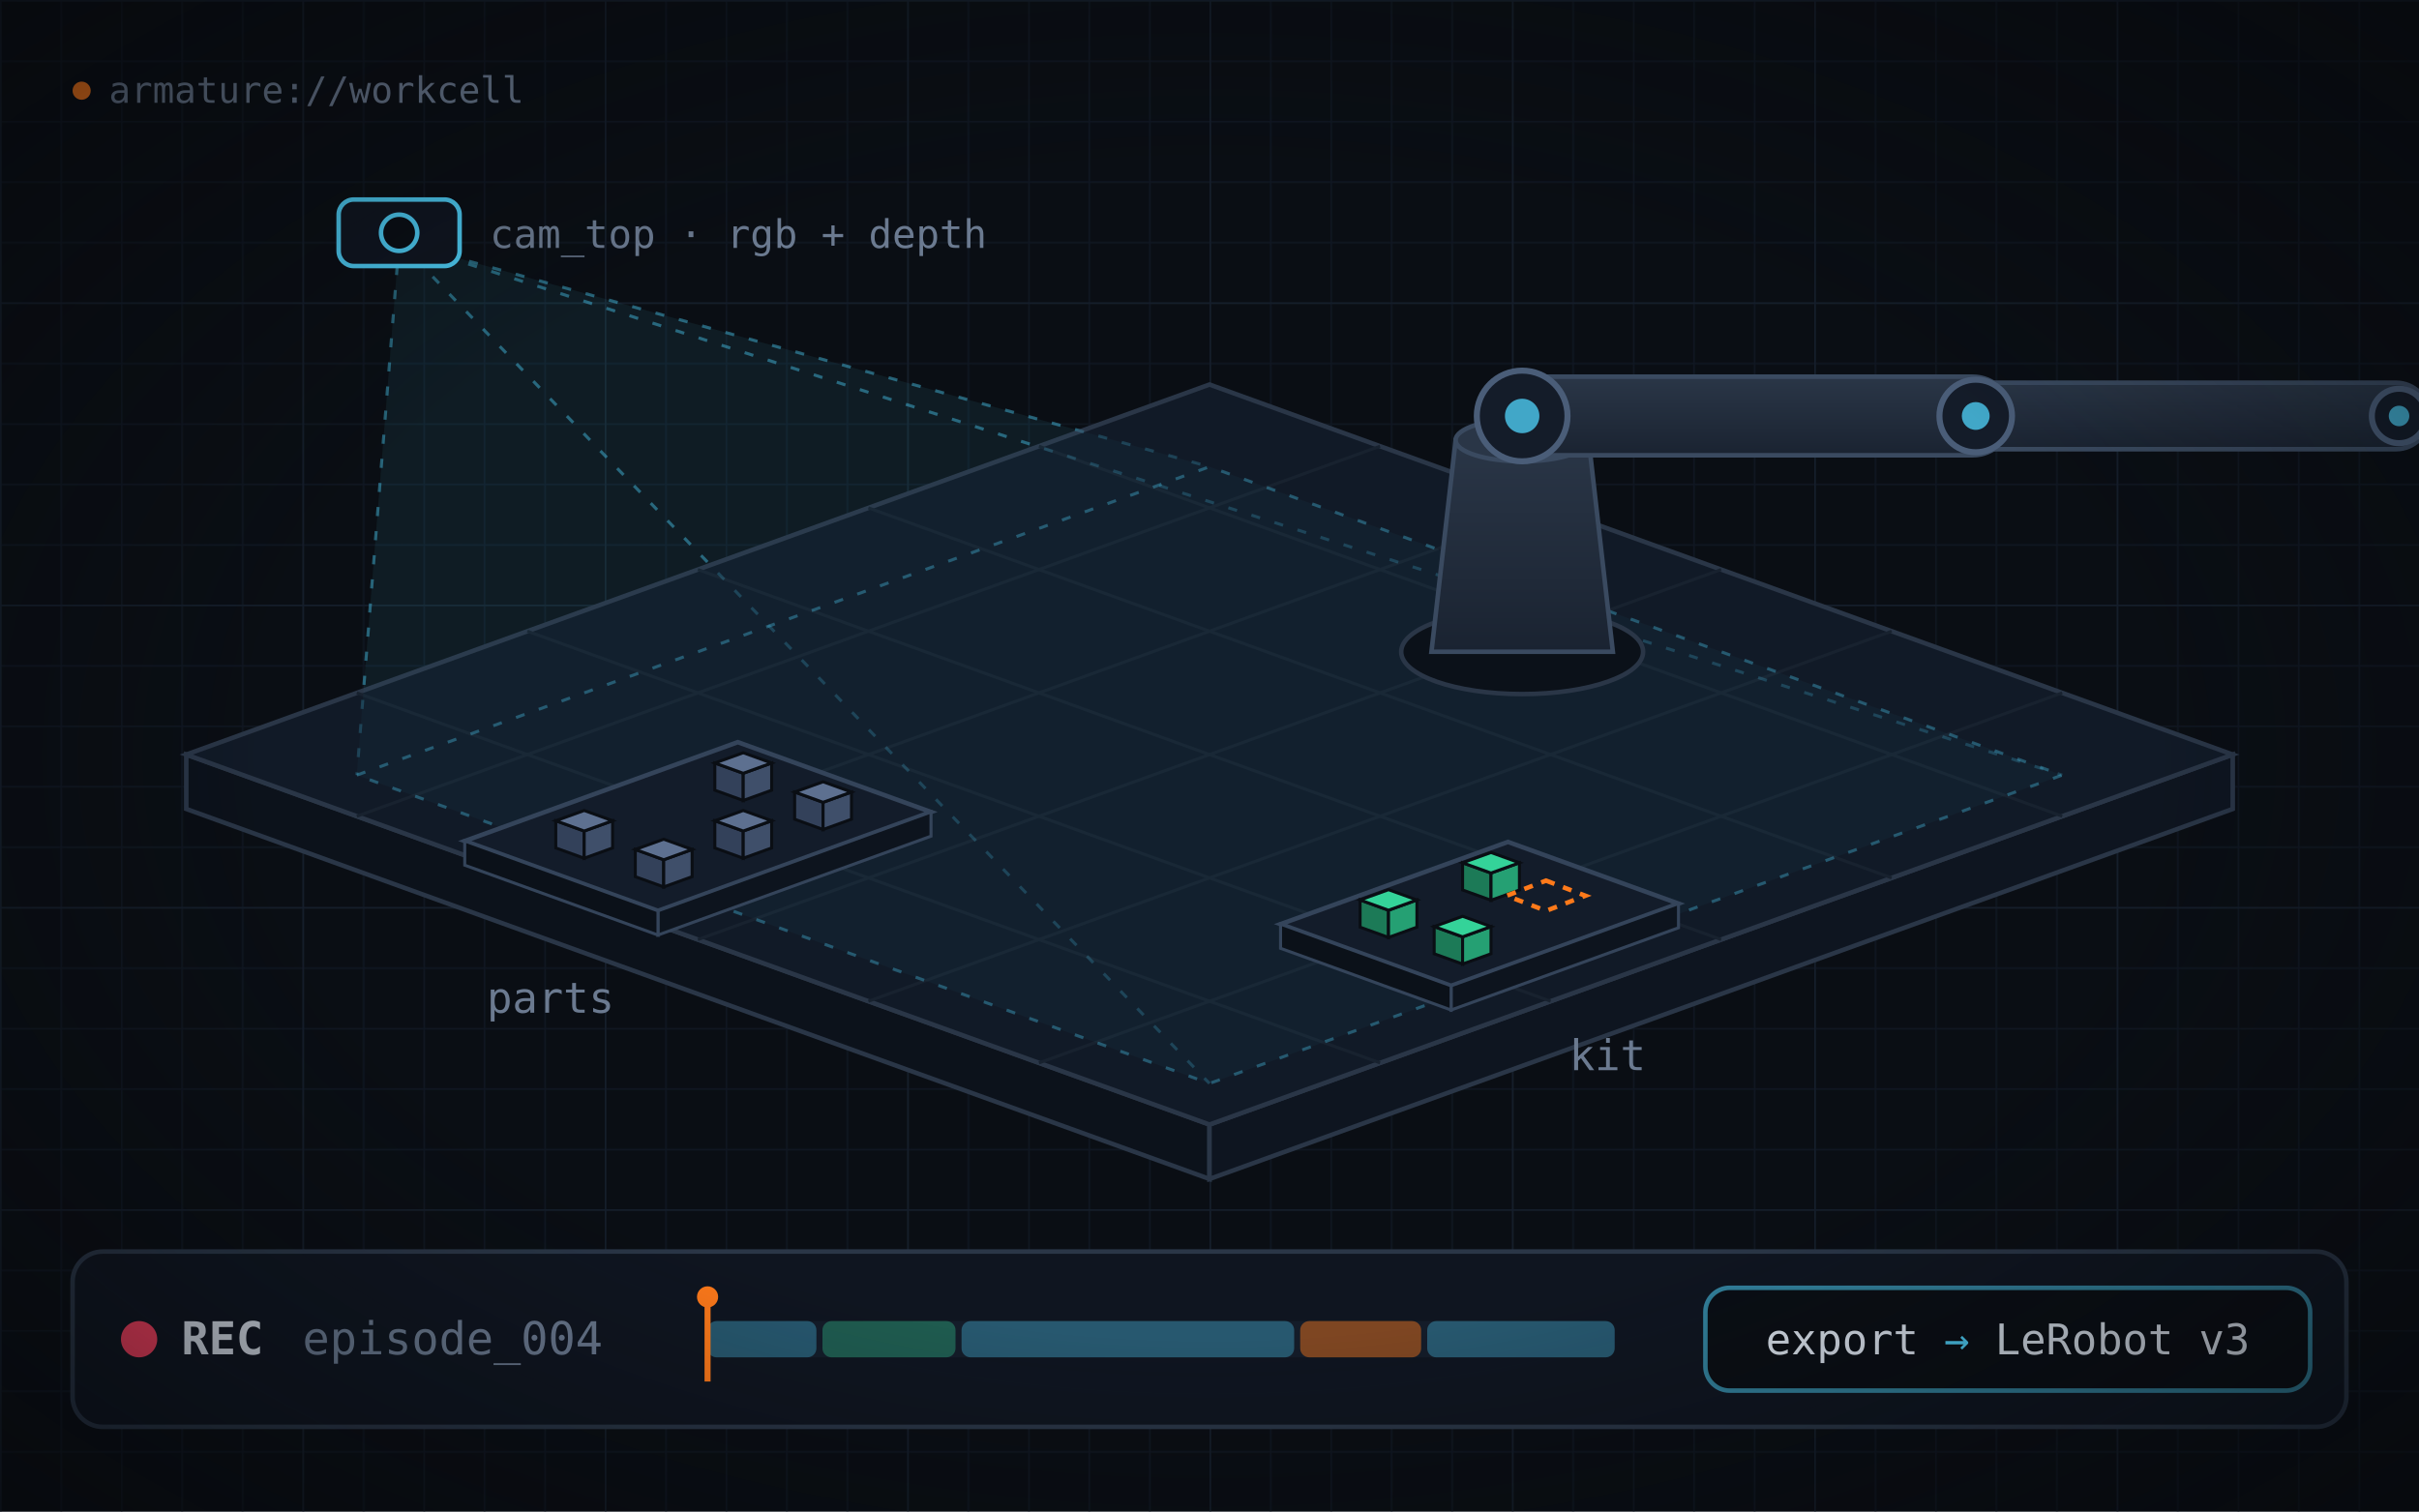
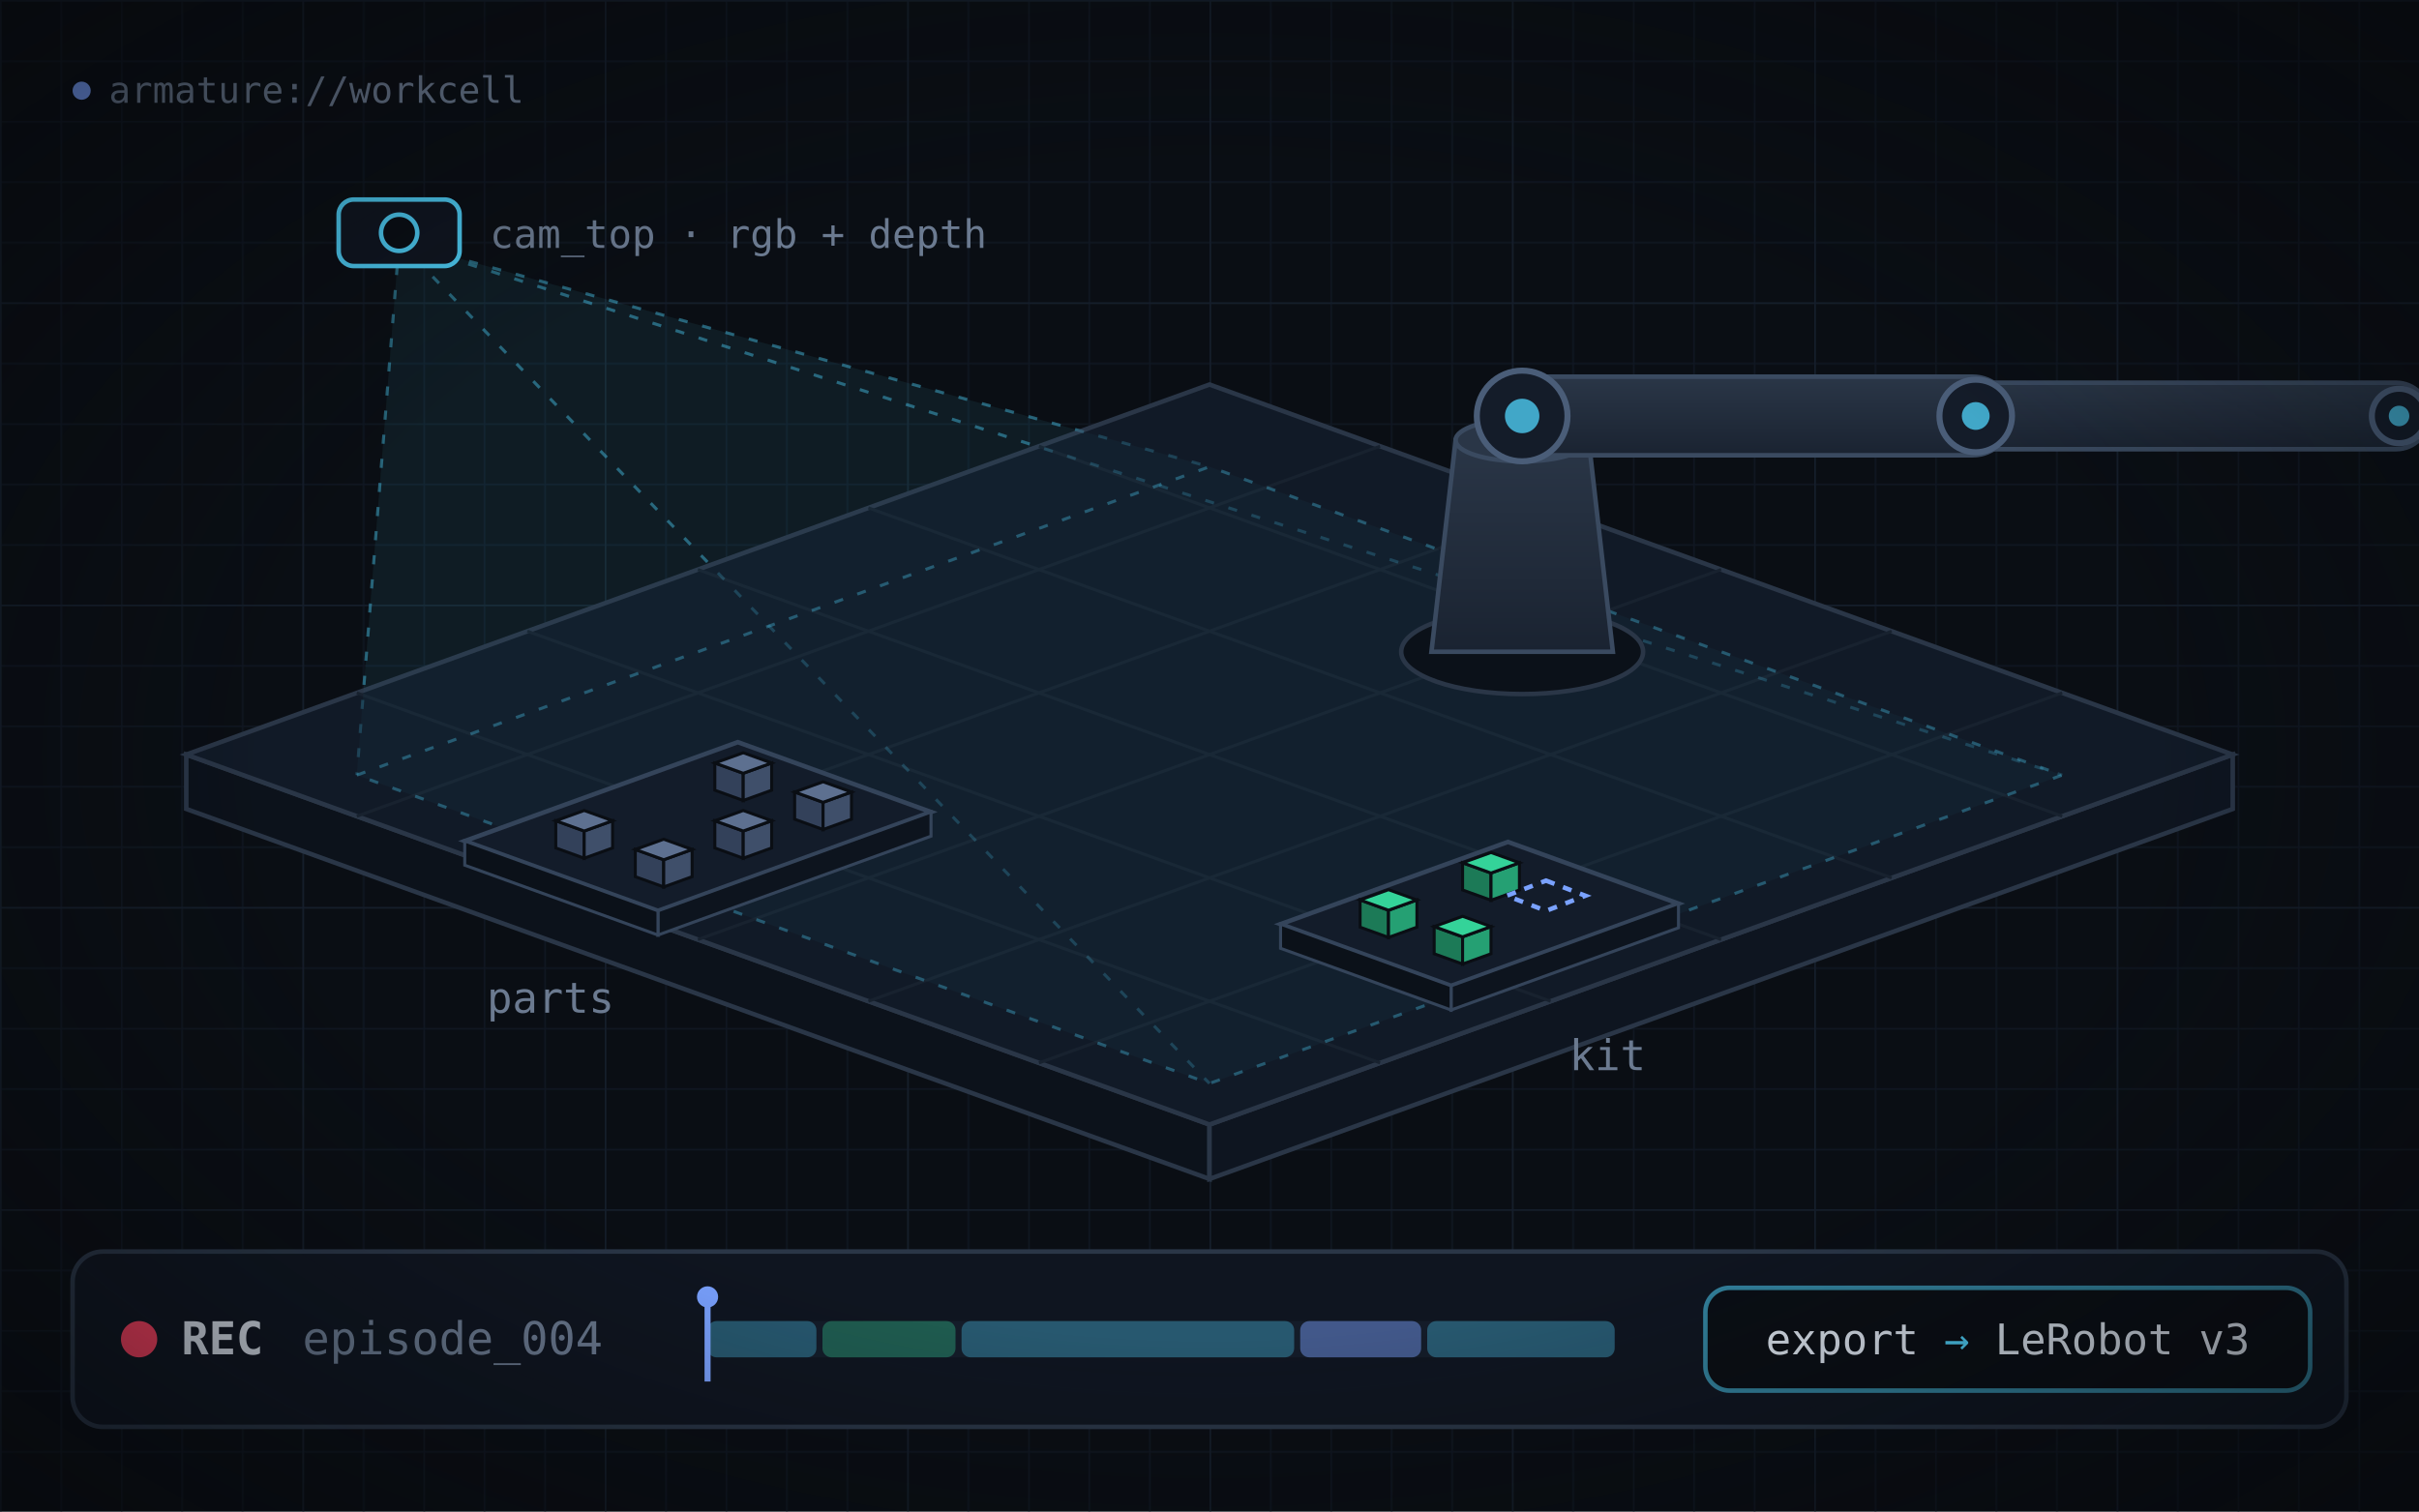
<svg xmlns="http://www.w3.org/2000/svg" viewBox="0 0 800 500" width="800" height="500" font-family="'JetBrains Mono','SF Mono',Menlo,Consolas,monospace">
  <defs>
    <pattern id="gmin" width="20" height="20" patternUnits="userSpaceOnUse">
      <path d="M20 0H0V20" fill="none" stroke="#101722" stroke-width="1" />
    </pattern>
    <pattern id="gmaj" width="100" height="100" patternUnits="userSpaceOnUse">
      <rect width="100" height="100" fill="url(#gmin)" />
      <path d="M100 0H0V100" fill="none" stroke="#151e2b" stroke-width="1" />
    </pattern>
    <radialGradient id="vig" cx="50%" cy="50%" r="70%">
      <stop offset="55%" stop-color="#05070a" stop-opacity="0" />
      <stop offset="100%" stop-color="#05070a" stop-opacity=".6" />
    </radialGradient>
    <linearGradient id="link" x1="0" y1="0" x2="0" y2="1">
      <stop offset="0" stop-color="#2a3647" />
      <stop offset="1" stop-color="#1a2331" />
    </linearGradient>
    <linearGradient id="frus" x1="0" y1="0" x2="0" y2="1">
      <stop offset="0" stop-color="#4cc9f0" stop-opacity=".16" />
      <stop offset="1" stop-color="#4cc9f0" stop-opacity="0" />
    </linearGradient>
    <filter id="glow" x="-50%" y="-50%" width="200%" height="200%">
      <feGaussianBlur stdDeviation="5" result="b" />
      <feMerge>
        <feMergeNode in="b" />
        <feMergeNode in="SourceGraphic" />
      </feMerge>
    </filter>
  </defs>
  <style>
.rec{animation:blink 1.2s steps(1) infinite}
@keyframes blink{50%{opacity:.25}}
.head{animation:play 8s linear infinite}
@keyframes play{from{transform:translateX(0)}to{transform:translateX(300px)}}
@media (prefers-reduced-motion: reduce){*{animation:none!important}}
</style>
  <rect width="800" height="500" fill="#0a0e14" />
  <rect width="800" height="500" fill="url(#gmaj)" />
  <polygon points="132.0,80.0 118.0,256.4 400.0,358.4 682.0,256.4 400.0,154.4" fill="#4cc9f0" fill-opacity=".045" />
  <line x1="132" y1="80" x2="118.0" y2="256.4" stroke="#4cc9f0" stroke-opacity=".28" stroke-width="1" stroke-dasharray="3 5" />
  <line x1="132" y1="80" x2="400.0" y2="154.4" stroke="#4cc9f0" stroke-opacity=".28" stroke-width="1" stroke-dasharray="3 5" />
  <line x1="132" y1="80" x2="682.0" y2="256.4" stroke="#4cc9f0" stroke-opacity=".28" stroke-width="1" stroke-dasharray="3 5" />
  <line x1="132" y1="80" x2="400.0" y2="358.4" stroke="#4cc9f0" stroke-opacity=".28" stroke-width="1" stroke-dasharray="3 5" />
  <polygon points="61.6,249.6 400.0,372.0 400.0,390.0 61.6,267.6" fill="#0c121b" stroke="#2a3647" stroke-width="1.5" />
  <polygon points="400.0,372.0 738.4,249.6 738.4,267.6 400.0,390.0" fill="#0e1520" stroke="#2a3647" stroke-width="1.5" />
  <polygon points="400.0,372.0 738.4,249.6 400.0,127.2 61.6,249.6" fill="#111a27" stroke="#2a3647" stroke-width="1.5" />
  <line x1="456.4" y1="351.6" x2="118.0" y2="229.2" stroke="#18222f" stroke-width="1" />
  <line x1="343.6" y1="351.6" x2="682.0" y2="229.2" stroke="#18222f" stroke-width="1" />
  <line x1="512.8" y1="331.2" x2="174.4" y2="208.8" stroke="#18222f" stroke-width="1" />
  <line x1="287.2" y1="331.2" x2="625.6" y2="208.8" stroke="#18222f" stroke-width="1" />
  <line x1="569.2" y1="310.8" x2="230.8" y2="188.4" stroke="#18222f" stroke-width="1" />
  <line x1="230.8" y1="310.8" x2="569.2" y2="188.4" stroke="#18222f" stroke-width="1" />
  <line x1="625.6" y1="290.4" x2="287.2" y2="168.0" stroke="#18222f" stroke-width="1" />
  <line x1="174.4" y1="290.4" x2="512.8" y2="168.0" stroke="#18222f" stroke-width="1" />
  <line x1="682.0" y1="270.0" x2="343.6" y2="147.6" stroke="#18222f" stroke-width="1" />
  <line x1="118.0" y1="270.0" x2="456.4" y2="147.6" stroke="#18222f" stroke-width="1" />
  <polygon points="118.0,256.4 400.0,154.4 682.0,256.4 400.0,358.4" fill="none" stroke="#4cc9f0" stroke-opacity=".35" stroke-width="1" stroke-dasharray="3 5" />
  <polygon points="132.0,80.0 118.0,256.4 400.0,358.4 682.0,256.4 400.0,154.4" fill="#4cc9f0" fill-opacity=".035" />
  <line x1="132" y1="80" x2="118.0" y2="256.4" stroke="#4cc9f0" stroke-opacity=".22" stroke-width="1" stroke-dasharray="3 5" />
  <line x1="132" y1="80" x2="400.0" y2="154.4" stroke="#4cc9f0" stroke-opacity=".22" stroke-width="1" stroke-dasharray="3 5" />
  <line x1="132" y1="80" x2="682.0" y2="256.4" stroke="#4cc9f0" stroke-opacity=".22" stroke-width="1" stroke-dasharray="3 5" />
  <line x1="132" y1="80" x2="400.0" y2="358.4" stroke="#4cc9f0" stroke-opacity=".22" stroke-width="1" stroke-dasharray="3 5" />
  <polygon points="217.6,301.3 307.9,268.6 244.0,245.5 153.7,278.2" fill="#131c2a" stroke="#34445a" stroke-width="1.5" />
  <polygon points="217.6,301.3 307.9,268.6 307.9,276.6 217.6,309.3" fill="#0d141e" stroke="#34445a" stroke-width="1" />
  <polygon points="217.6,301.3 153.7,278.2 153.7,286.2 217.6,309.3" fill="#0b1119" stroke="#34445a" stroke-width="1" />
  <polygon points="210.1,281.0 219.5,284.4 219.5,293.4 210.1,290.0" fill="#33415a" stroke="#0a0e14" stroke-width="1" />
  <polygon points="219.5,284.4 228.9,281.0 228.9,290.0 219.5,293.4" fill="#3f4f6a" stroke="#0a0e14" stroke-width="1" />
  <polygon points="219.5,277.6 228.9,281.0 219.5,284.4 210.1,281.0" fill="#5d7090" stroke="#0a0e14" stroke-width="1" />
  <polygon points="236.4,271.5 245.8,274.9 245.8,283.9 236.4,280.5" fill="#33415a" stroke="#0a0e14" stroke-width="1" />
  <polygon points="245.8,274.9 255.2,271.5 255.2,280.5 245.8,283.9" fill="#3f4f6a" stroke="#0a0e14" stroke-width="1" />
  <polygon points="245.8,268.1 255.2,271.5 245.8,274.9 236.4,271.5" fill="#5d7090" stroke="#0a0e14" stroke-width="1" />
  <polygon points="262.8,262.0 272.2,265.4 272.2,274.4 262.8,271.0" fill="#33415a" stroke="#0a0e14" stroke-width="1" />
  <polygon points="272.2,265.4 281.6,262.0 281.6,271.0 272.2,274.4" fill="#3f4f6a" stroke="#0a0e14" stroke-width="1" />
  <polygon points="272.2,258.6 281.6,262.0 272.2,265.4 262.8,262.0" fill="#5d7090" stroke="#0a0e14" stroke-width="1" />
  <polygon points="183.8,271.5 193.2,274.9 193.2,283.9 183.8,280.5" fill="#33415a" stroke="#0a0e14" stroke-width="1" />
  <polygon points="193.2,274.9 202.6,271.5 202.6,280.5 193.2,283.9" fill="#3f4f6a" stroke="#0a0e14" stroke-width="1" />
  <polygon points="193.2,268.1 202.6,271.5 193.2,274.9 183.8,271.5" fill="#5d7090" stroke="#0a0e14" stroke-width="1" />
  <polygon points="236.4,252.4 245.8,255.8 245.8,264.8 236.4,261.4" fill="#33415a" stroke="#0a0e14" stroke-width="1" />
  <polygon points="245.8,255.8 255.2,252.4 255.2,261.4 245.8,264.8" fill="#3f4f6a" stroke="#0a0e14" stroke-width="1" />
  <polygon points="245.8,249.0 255.2,252.4 245.8,255.8 236.4,252.4" fill="#5d7090" stroke="#0a0e14" stroke-width="1" />
  <g opacity="0">
    <polygon points="227.4,263.4 236.8,266.8 236.8,275.8 227.4,272.4" fill="#b34f0c" stroke="#0a0e14" stroke-width="1" />
    <polygon points="236.8,266.8 246.2,263.4 246.2,272.4 236.8,275.8" fill="#d9640f" stroke="#0a0e14" stroke-width="1" />
-     <polygon points="236.8,260.0 246.2,263.4 236.8,266.8 227.4,263.4" fill="#ff7a1a" stroke="#0a0e14" stroke-width="1" />
+     <polygon points="236.8,260.0 246.2,263.4 236.8,266.8 227.4,263.4" fill="#7aa2ff" stroke="#0a0e14" stroke-width="1" />
    <animate attributeName="opacity" values="0;0;1;1;0;0" keyTimes="0;0.38;0.46;0.62;0.63;1" dur="8s" repeatCount="indefinite" />
  </g>
  <polygon points="479.9,326.1 555.1,298.9 498.7,278.5 423.5,305.7" fill="#131c2a" stroke="#34445a" stroke-width="1.5" />
  <polygon points="479.9,326.1 555.1,298.9 555.1,306.9 479.9,334.1" fill="#0d141e" stroke="#34445a" stroke-width="1" />
  <polygon points="479.9,326.1 423.5,305.7 423.5,313.7 479.9,334.1" fill="#0b1119" stroke="#34445a" stroke-width="1" />
  <polygon points="474.3,306.5 483.7,309.9 483.7,318.9 474.3,315.5" fill="#1c7a57" stroke="#0a0e14" stroke-width="1" />
  <polygon points="483.7,309.9 493.1,306.5 493.1,315.5 483.7,318.9" fill="#25a073" stroke="#0a0e14" stroke-width="1" />
  <polygon points="483.7,303.1 493.1,306.5 483.7,309.9 474.3,306.5" fill="#34d399" stroke="#0a0e14" stroke-width="1" />
  <polygon points="449.8,297.7 459.2,301.1 459.2,310.1 449.8,306.7" fill="#1c7a57" stroke="#0a0e14" stroke-width="1" />
  <polygon points="459.2,301.1 468.6,297.7 468.6,306.7 459.2,310.1" fill="#25a073" stroke="#0a0e14" stroke-width="1" />
  <polygon points="459.2,294.3 468.6,297.7 459.2,301.1 449.8,297.7" fill="#34d399" stroke="#0a0e14" stroke-width="1" />
  <polygon points="483.7,285.4 493.1,288.8 493.1,297.8 483.7,294.4" fill="#1c7a57" stroke="#0a0e14" stroke-width="1" />
  <polygon points="493.1,288.8 502.5,285.4 502.5,294.4 493.1,297.8" fill="#25a073" stroke="#0a0e14" stroke-width="1" />
  <polygon points="493.1,282.0 502.5,285.4 493.1,288.8 483.7,285.4" fill="#34d399" stroke="#0a0e14" stroke-width="1" />
-   <polygon points="511.3,291.3 524.3,296.3 511.3,301.3 498.3,296.3" fill="none" stroke="#ff7a1a" stroke-width="1.5" stroke-dasharray="3 3" />
+   <polygon points="511.3,291.3 524.3,296.3 511.3,301.3 498.3,296.3" fill="none" stroke="#7aa2ff" stroke-width="1.5" stroke-dasharray="3 3" />
  <g opacity="0">
    <polygon points="501.9,294.3 511.3,297.7 511.3,306.7 501.9,303.3" fill="#b34f0c" stroke="#0a0e14" stroke-width="1" />
    <polygon points="511.3,297.7 520.7,294.3 520.7,303.3 511.3,306.7" fill="#d9640f" stroke="#0a0e14" stroke-width="1" />
-     <polygon points="511.3,290.9 520.7,294.3 511.3,297.7 501.9,294.3" fill="#ff7a1a" stroke="#0a0e14" stroke-width="1" />
+     <polygon points="511.3,290.9 520.7,294.3 511.3,297.7 501.9,294.3" fill="#7aa2ff" stroke="#0a0e14" stroke-width="1" />
    <animate attributeName="opacity" values="0;0;1;1;0;0" keyTimes="0;0.255;0.26;0.86;0.95;1" dur="8s" repeatCount="indefinite" />
  </g>
  <ellipse cx="503.4" cy="215.6" rx="40" ry="14" fill="#0b1119" stroke="#2a3647" stroke-width="1.5" />
  <path d="M473.4 215.6 L481.4 145.6 L525.4 145.6 L533.4 215.6 Z" fill="url(#link)" stroke="#3a4a60" stroke-width="1.5" />
  <ellipse cx="503.4" cy="145.6" rx="22" ry="7" fill="#2a3647" stroke="#3a4a60" stroke-width="1.5" />
  <g transform="translate(503.4 137.6)">
    <g>
      <animateTransform attributeName="transform" type="rotate" values="210.25;151.69;147.08;147.08;151.69;192.38;174.05;174.05;192.38;210.25;210.25" keyTimes="0.00;0.12;0.20;0.27;0.35;0.50;0.58;0.65;0.73;0.88;1.00" calcMode="spline" keySplines=".45 0 .55 1;.45 0 .55 1;.45 0 .55 1;.45 0 .55 1;.45 0 .55 1;.45 0 .55 1;.45 0 .55 1;.45 0 .55 1;.45 0 .55 1;.45 0 .55 1" dur="8s" repeatCount="indefinite" />
      <rect x="-12" y="-13" width="174" height="26" rx="13" fill="url(#link)" stroke="#3a4a60" stroke-width="1.5" />
      <g transform="translate(150 0)">
        <g>
          <animateTransform attributeName="transform" type="rotate" values="-110.45;-150.23;-129.97;-129.97;-150.23;-43.31;-27.06;-27.06;-43.31;-110.45;-110.45" keyTimes="0.00;0.12;0.20;0.27;0.35;0.50;0.58;0.65;0.73;0.88;1.00" calcMode="spline" keySplines=".45 0 .55 1;.45 0 .55 1;.45 0 .55 1;.45 0 .55 1;.45 0 .55 1;.45 0 .55 1;.45 0 .55 1;.45 0 .55 1;.45 0 .55 1;.45 0 .55 1" dur="8s" repeatCount="indefinite" />
          <rect x="-10" y="-11" width="160" height="22" rx="11" fill="url(#link)" stroke="#3a4a60" stroke-width="1.5" />
          <g transform="translate(140 0)">
            <g>
              <animateTransform attributeName="transform" type="rotate" values="-9.80;88.54;72.90;72.90;88.54;-59.07;-56.99;-56.99;-59.07;-9.80;-9.80" keyTimes="0.00;0.12;0.20;0.27;0.35;0.50;0.58;0.65;0.73;0.88;1.00" calcMode="spline" keySplines=".45 0 .55 1;.45 0 .55 1;.45 0 .55 1;.45 0 .55 1;.45 0 .55 1;.45 0 .55 1;.45 0 .55 1;.45 0 .55 1;.45 0 .55 1;.45 0 .55 1" dur="8s" repeatCount="indefinite" />
              <rect x="0" y="-7" width="20" height="14" rx="3" fill="#2a3647" stroke="#4a5d78" stroke-width="1.5" />
-               <rect x="18" y="-15" width="8" height="30" rx="2" fill="#ff7a1a" filter="url(#glow)" />
+               <rect x="18" y="-15" width="8" height="30" rx="2" fill="#7aa2ff" filter="url(#glow)" />
              <g>
                <animateTransform attributeName="transform" type="translate" values="0 0;0 0;0 -5;0 -5;0 -5;0 0;0 0" keyTimes="0;0.22;0.25;0.6;0.61;0.64;1" dur="8s" repeatCount="indefinite" />
-                 <rect x="24" y="-14" width="18" height="5" rx="2" fill="#ff7a1a" />
+                 <rect x="24" y="-14" width="18" height="5" rx="2" fill="#7aa2ff" />
              </g>
              <g>
                <animateTransform attributeName="transform" type="translate" values="0 0;0 0;0 5;0 5;0 5;0 0;0 0" keyTimes="0;0.22;0.25;0.6;0.61;0.64;1" dur="8s" repeatCount="indefinite" />
-                 <rect x="24" y="9" width="18" height="5" rx="2" fill="#ff7a1a" />
+                 <rect x="24" y="9" width="18" height="5" rx="2" fill="#7aa2ff" />
              </g>
              <g transform="translate(34 0) rotate(-90)" opacity="1">
                <polygon points="-9.4,0.0 0.0,3.4 0.0,12.4 -9.4,9.0" fill="#b34f0c" stroke="#0a0e14" stroke-width="1" />
                <polygon points="0.0,3.4 9.4,0.0 9.4,9.0 0.0,12.4" fill="#d9640f" stroke="#0a0e14" stroke-width="1" />
-                 <polygon points="0.0,-3.4 9.4,0.0 0.0,3.4 -9.4,0.0" fill="#ff7a1a" stroke="#0a0e14" stroke-width="1" />
+                 <polygon points="0.0,-3.4 9.4,0.0 0.0,3.4 -9.4,0.0" fill="#7aa2ff" stroke="#0a0e14" stroke-width="1" />
                <animate attributeName="opacity" values="1;1;0;0;1;1" keyTimes="0;0.255;0.26;0.62;0.63;1" calcMode="discrete" dur="8s" repeatCount="indefinite" />
              </g>
            </g>
            <circle r="9" fill="#141c29" stroke="#4a5d78" stroke-width="2" />
            <circle r="3.4" fill="#4cc9f0" fill-opacity=".8" />
          </g>
        </g>
        <circle r="12" fill="#141c29" stroke="#4a5d78" stroke-width="2" />
        <circle r="4.6" fill="#4cc9f0" fill-opacity=".8" />
      </g>
    </g>
    <circle r="15" fill="#141c29" stroke="#4a5d78" stroke-width="2" />
    <circle r="5.7" fill="#4cc9f0" fill-opacity=".8" />
  </g>
  <g transform="translate(132 80)">
    <rect x="-20" y="-14" width="40" height="22" rx="5" fill="#0f1520" stroke="#4cc9f0" stroke-width="1.5" />
    <circle cx="0" cy="-3" r="6" fill="#0a0e14" stroke="#4cc9f0" stroke-width="1.5" />
    <text x="30" y="2" font-size="13" fill="#6b7a90">cam_top · rgb + depth</text>
  </g>
  <text x="161" y="335" font-size="14" fill="#6b7a90">parts</text>
  <text x="519" y="354" font-size="14" fill="#6b7a90">kit</text>
  <g transform="translate(24 414)">
    <rect width="752" height="58" rx="10" fill="#0f1520" stroke="#2a3647" stroke-width="1.5" />
    <circle class="rec" cx="22" cy="29" r="6" fill="#f43f5e" />
    <text x="36" y="34" font-size="15" fill="#d6dee8" font-weight="600">REC</text>
    <text x="76" y="34" font-size="15" fill="#6b7a90">episode_004</text>
    <g transform="translate(210 0)">
      <rect x="0" y="23" width="300" height="12" rx="3" fill="#141c29" />
      <rect x="0" y="23" width="36" height="12" rx="3" fill="#4cc9f0" fill-opacity=".35" />
      <rect x="38" y="23" width="44" height="12" rx="3" fill="#34d399" fill-opacity=".35" />
      <rect x="84" y="23" width="110" height="12" rx="3" fill="#4cc9f0" fill-opacity=".35" />
-       <rect x="196" y="23" width="40" height="12" rx="3" fill="#ff7a1a" fill-opacity=".45" />
+       <rect x="196" y="23" width="40" height="12" rx="3" fill="#7aa2ff" fill-opacity=".45" />
      <rect x="238" y="23" width="62" height="12" rx="3" fill="#4cc9f0" fill-opacity=".35" />
      <g class="head">
-         <line x1="0" y1="15" x2="0" y2="43" stroke="#ff7a1a" stroke-width="2" />
-         <circle cx="0" cy="15" r="3.5" fill="#ff7a1a" />
+         <line x1="0" y1="15" x2="0" y2="43" stroke="#7aa2ff" stroke-width="2" />
+         <circle cx="0" cy="15" r="3.5" fill="#7aa2ff" />
      </g>
    </g>
    <g transform="translate(540 12)">
      <rect width="200" height="34" rx="8" fill="#0a0e14" stroke="#4cc9f0" stroke-opacity=".6" stroke-width="1.5" />
      <text x="100" y="22" text-anchor="middle" font-size="14" fill="#d6dee8">export <tspan fill="#4cc9f0">→</tspan> LeRobot v3</text>
    </g>
  </g>
-   <circle cx="27" cy="30" r="3" fill="#ff7a1a" />
+   <circle cx="27" cy="30" r="3" fill="#7aa2ff" />
  <text x="36" y="34" font-size="12" fill="#6b7a90">armature://workcell</text>
  <rect width="800" height="500" fill="url(#vig)" pointer-events="none" />
</svg>
